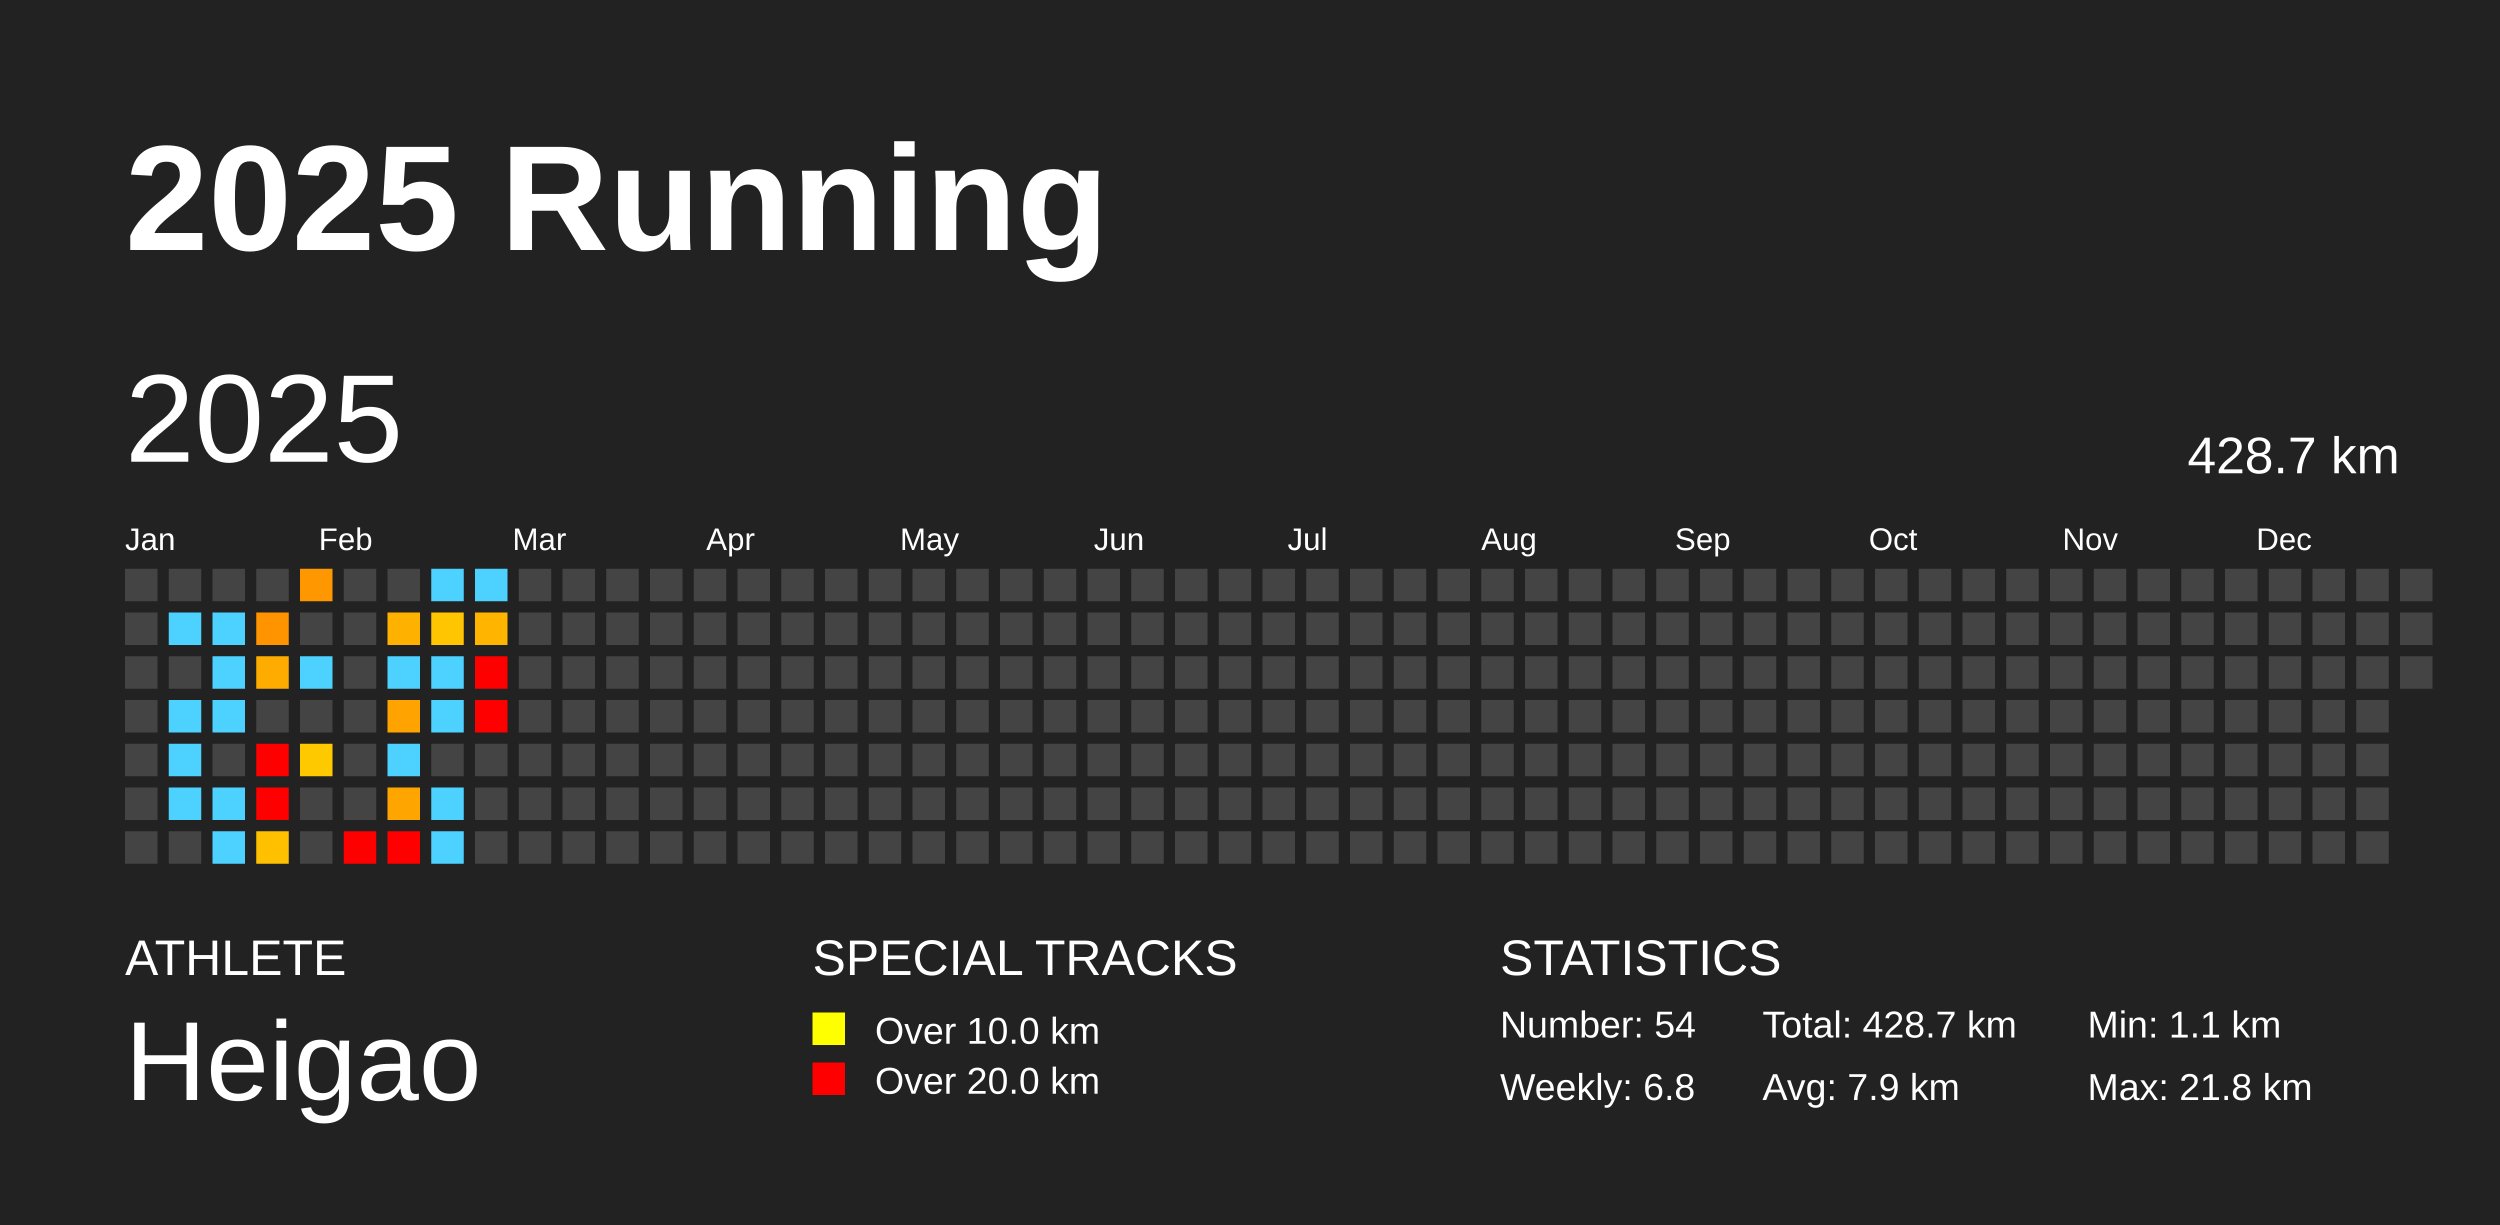
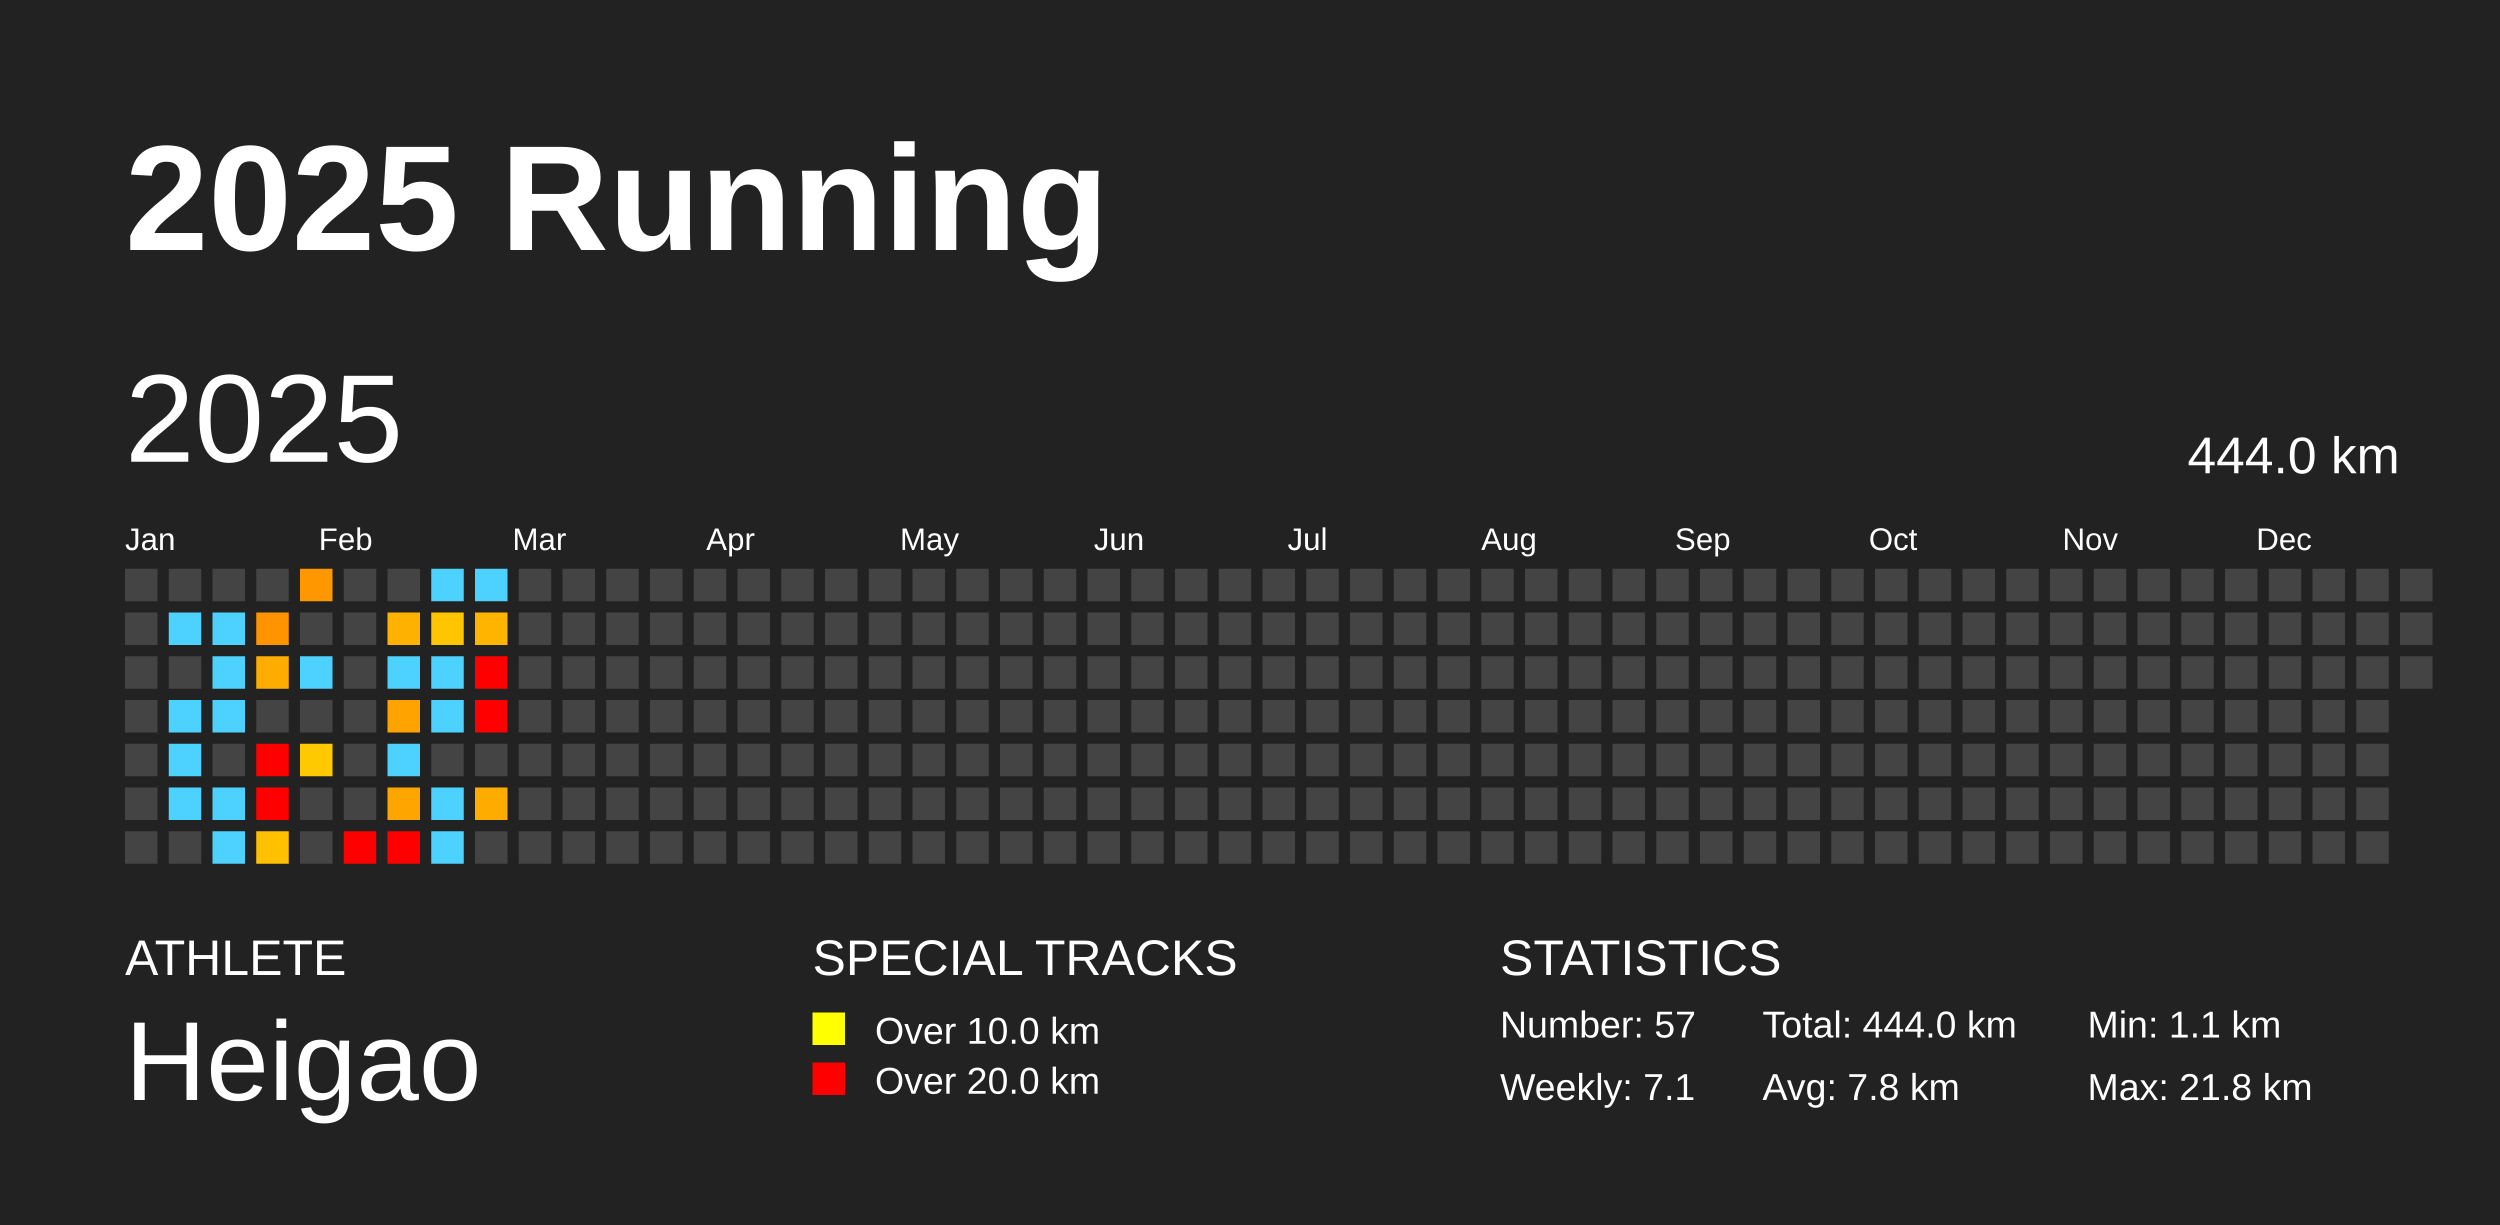
<svg xmlns="http://www.w3.org/2000/svg" baseProfile="full" height="98mm" version="1.1" viewBox="0,0,200,98" width="200mm">
  <defs />
  <rect fill="#222222" height="98" width="200" x="0" y="0" />
  <text fill="#FFFFFF" style="font-size:12px; font-family:Arial; font-weight:bold;" x="10" y="20">2025 Running</text>
  <text fill="#FFFFFF" style="font-size:4px; font-family:Arial" x="10" y="78">ATHLETE</text>
  <text fill="#FFFFFF" style="font-size:9px; font-family:Arial" x="10" y="88">Heigao</text>
  <text fill="#FFFFFF" style="font-size:4px; font-family:Arial" x="65" y="78">SPECIAL TRACKS</text>
  <rect fill="yellow" height="2.6" width="2.6" x="65" y="81" />
  <text fill="#FFFFFF" style="font-size:3px; font-family:Arial" x="70" y="83.5">Over 10.0 km</text>
  <rect fill="red" height="2.6" width="2.6" x="65" y="85" />
  <text fill="#FFFFFF" style="font-size:3px; font-family:Arial" x="70" y="87.5">Over 20.0 km</text>
  <text fill="#FFFFFF" style="font-size:4px; font-family:Arial" x="120" y="78">STATISTICS</text>
-   <text fill="#FFFFFF" style="font-size:3px; font-family:Arial" x="120" y="83">Number: 54</text>
-   <text fill="#FFFFFF" style="font-size:3px; font-family:Arial" x="120" y="88">Weekly: 6.8</text>
-   <text fill="#FFFFFF" style="font-size:3px; font-family:Arial" x="141" y="83">Total: 428.7 km</text>
-   <text fill="#FFFFFF" style="font-size:3px; font-family:Arial" x="141" y="88">Avg: 7.9 km</text>
+   <text fill="#FFFFFF" style="font-size:3px; font-family:Arial" x="120" y="83">Number: 57</text>
+   <text fill="#FFFFFF" style="font-size:3px; font-family:Arial" x="120" y="88">Weekly: 7.1</text>
+   <text fill="#FFFFFF" style="font-size:3px; font-family:Arial" x="141" y="83">Total: 444.0 km</text>
+   <text fill="#FFFFFF" style="font-size:3px; font-family:Arial" x="141" y="88">Avg: 7.8 km</text>
  <text fill="#FFFFFF" style="font-size:3px; font-family:Arial" x="167" y="83">Min: 1.1 km</text>
  <text fill="#FFFFFF" style="font-size:3px; font-family:Arial" x="167" y="88">Max: 21.8 km</text>
  <text dominant-baseline="hanging" fill="#FFFFFF" style="font-size:10.0px; font-family:Arial;" x="10" y="30">2025</text>
-   <text dominant-baseline="hanging" fill="#FFFFFF" style="font-size:4.125px; font-family:Arial;" x="175" y="35">428.7 km</text>
+   <text dominant-baseline="hanging" fill="#FFFFFF" style="font-size:4.125px; font-family:Arial;" x="175" y="35">444.0 km</text>
  <text fill="#FFFFFF" style="font-size:2.5px; font-family:Arial" x="10.0" y="44">Jan</text>
  <text fill="#FFFFFF" style="font-size:2.5px; font-family:Arial" x="25.5" y="44">Feb</text>
  <text fill="#FFFFFF" style="font-size:2.5px; font-family:Arial" x="41.0" y="44">Mar</text>
  <text fill="#FFFFFF" style="font-size:2.5px; font-family:Arial" x="56.5" y="44">Apr</text>
  <text fill="#FFFFFF" style="font-size:2.5px; font-family:Arial" x="72.0" y="44">May</text>
  <text fill="#FFFFFF" style="font-size:2.5px; font-family:Arial" x="87.5" y="44">Jun</text>
  <text fill="#FFFFFF" style="font-size:2.5px; font-family:Arial" x="103.0" y="44">Jul</text>
  <text fill="#FFFFFF" style="font-size:2.5px; font-family:Arial" x="118.5" y="44">Aug</text>
  <text fill="#FFFFFF" style="font-size:2.5px; font-family:Arial" x="134.0" y="44">Sep</text>
  <text fill="#FFFFFF" style="font-size:2.5px; font-family:Arial" x="149.5" y="44">Oct</text>
  <text fill="#FFFFFF" style="font-size:2.5px; font-family:Arial" x="165.0" y="44">Nov</text>
  <text fill="#FFFFFF" style="font-size:2.5px; font-family:Arial" x="180.5" y="44">Dec</text>
  <rect fill="#444444" height="2.6" width="2.6" x="10.0" y="45.5" />
  <rect fill="#444444" height="2.6" width="2.6" x="10.0" y="49.0" />
  <rect fill="#444444" height="2.6" width="2.6" x="10.0" y="52.5" />
  <rect fill="#444444" height="2.6" width="2.6" x="10.0" y="56.0" />
  <rect fill="#444444" height="2.6" width="2.6" x="10.0" y="59.5" />
  <rect fill="#444444" height="2.6" width="2.6" x="10.0" y="63.0" />
  <rect fill="#444444" height="2.6" width="2.6" x="10.0" y="66.5" />
  <rect fill="#444444" height="2.6" width="2.6" x="13.5" y="45.5" />
  <rect fill="#4dd2ff" height="2.6" width="2.6" x="13.5" y="49.0" />
  <rect fill="#444444" height="2.6" width="2.6" x="13.5" y="52.5" />
  <rect fill="#4dd2ff" height="2.6" width="2.6" x="13.5" y="56.0" />
  <rect fill="#4dd2ff" height="2.6" width="2.6" x="13.5" y="59.5" />
  <rect fill="#4dd2ff" height="2.6" width="2.6" x="13.5" y="63.0" />
  <rect fill="#444444" height="2.6" width="2.6" x="13.5" y="66.5" />
  <rect fill="#444444" height="2.6" width="2.6" x="17.0" y="45.5" />
  <rect fill="#4dd2ff" height="2.6" width="2.6" x="17.0" y="49.0" />
  <rect fill="#4dd2ff" height="2.6" width="2.6" x="17.0" y="52.5" />
  <rect fill="#4dd2ff" height="2.6" width="2.6" x="17.0" y="56.0" />
  <rect fill="#444444" height="2.6" width="2.6" x="17.0" y="59.5" />
  <rect fill="#4dd2ff" height="2.6" width="2.6" x="17.0" y="63.0" />
  <rect fill="#4dd2ff" height="2.6" width="2.6" x="17.0" y="66.5" />
  <rect fill="#444444" height="2.6" width="2.6" x="20.5" y="45.5" />
  <rect fill="#ff9400" height="2.6" width="2.6" x="20.5" y="49.0" />
  <rect fill="#ffac00" height="2.6" width="2.6" x="20.5" y="52.5" />
  <rect fill="#444444" height="2.6" width="2.6" x="20.5" y="56.0" />
  <rect fill="red" height="2.6" width="2.6" x="20.5" y="59.5" />
  <rect fill="red" height="2.6" width="2.6" x="20.5" y="63.0" />
  <rect fill="#ffc000" height="2.6" width="2.6" x="20.5" y="66.5" />
  <rect fill="#ff9800" height="2.6" width="2.6" x="24.0" y="45.5" />
  <rect fill="#444444" height="2.6" width="2.6" x="24.0" y="49.0" />
  <rect fill="#4dd2ff" height="2.6" width="2.6" x="24.0" y="52.5" />
  <rect fill="#444444" height="2.6" width="2.6" x="24.0" y="56.0" />
  <rect fill="#ffc900" height="2.6" width="2.6" x="24.0" y="59.5" />
  <rect fill="#444444" height="2.6" width="2.6" x="24.0" y="63.0" />
  <rect fill="#444444" height="2.6" width="2.6" x="24.0" y="66.5" />
  <rect fill="#444444" height="2.6" width="2.6" x="27.5" y="45.5" />
  <rect fill="#444444" height="2.6" width="2.6" x="27.5" y="49.0" />
  <rect fill="#444444" height="2.6" width="2.6" x="27.5" y="52.5" />
  <rect fill="#444444" height="2.6" width="2.6" x="27.5" y="56.0" />
  <rect fill="#444444" height="2.6" width="2.6" x="27.5" y="59.5" />
  <rect fill="#444444" height="2.6" width="2.6" x="27.5" y="63.0" />
  <rect fill="red" height="2.6" width="2.6" x="27.5" y="66.5" />
  <rect fill="#444444" height="2.6" width="2.6" x="31.0" y="45.5" />
  <rect fill="#ffb100" height="2.6" width="2.6" x="31.0" y="49.0" />
  <rect fill="#4dd2ff" height="2.6" width="2.6" x="31.0" y="52.5" />
  <rect fill="#ffa300" height="2.6" width="2.6" x="31.0" y="56.0" />
  <rect fill="#4dd2ff" height="2.6" width="2.6" x="31.0" y="59.5" />
  <rect fill="#ffa500" height="2.6" width="2.6" x="31.0" y="63.0" />
  <rect fill="red" height="2.6" width="2.6" x="31.0" y="66.5" />
  <rect fill="#4dd2ff" height="2.6" width="2.6" x="34.5" y="45.5" />
  <rect fill="#ffc500" height="2.6" width="2.6" x="34.5" y="49.0" />
  <rect fill="#4dd2ff" height="2.6" width="2.6" x="34.5" y="52.5" />
  <rect fill="#4dd2ff" height="2.6" width="2.6" x="34.5" y="56.0" />
  <rect fill="#444444" height="2.6" width="2.6" x="34.5" y="59.5" />
  <rect fill="#4dd2ff" height="2.6" width="2.6" x="34.5" y="63.0" />
  <rect fill="#4dd2ff" height="2.6" width="2.6" x="34.5" y="66.5" />
  <rect fill="#4dd2ff" height="2.6" width="2.6" x="38.0" y="45.5" />
  <rect fill="#ffb400" height="2.6" width="2.6" x="38.0" y="49.0" />
  <rect fill="red" height="2.6" width="2.6" x="38.0" y="52.5" />
  <rect fill="red" height="2.6" width="2.6" x="38.0" y="56.0" />
  <rect fill="#444444" height="2.6" width="2.6" x="38.0" y="59.5" />
-   <rect fill="#444444" height="2.6" width="2.6" x="38.0" y="63.0" />
+   <rect fill="#ffac00" height="2.6" width="2.6" x="38.0" y="63.0" />
  <rect fill="#444444" height="2.6" width="2.6" x="38.0" y="66.5" />
  <rect fill="#444444" height="2.6" width="2.6" x="41.5" y="45.5" />
  <rect fill="#444444" height="2.6" width="2.6" x="41.5" y="49.0" />
  <rect fill="#444444" height="2.6" width="2.6" x="41.5" y="52.5" />
  <rect fill="#444444" height="2.6" width="2.6" x="41.5" y="56.0" />
  <rect fill="#444444" height="2.6" width="2.6" x="41.5" y="59.5" />
  <rect fill="#444444" height="2.6" width="2.6" x="41.5" y="63.0" />
  <rect fill="#444444" height="2.6" width="2.6" x="41.5" y="66.5" />
  <rect fill="#444444" height="2.6" width="2.6" x="45.0" y="45.5" />
  <rect fill="#444444" height="2.6" width="2.6" x="45.0" y="49.0" />
  <rect fill="#444444" height="2.6" width="2.6" x="45.0" y="52.5" />
  <rect fill="#444444" height="2.6" width="2.6" x="45.0" y="56.0" />
  <rect fill="#444444" height="2.6" width="2.6" x="45.0" y="59.5" />
  <rect fill="#444444" height="2.6" width="2.6" x="45.0" y="63.0" />
  <rect fill="#444444" height="2.6" width="2.6" x="45.0" y="66.5" />
  <rect fill="#444444" height="2.6" width="2.6" x="48.5" y="45.5" />
  <rect fill="#444444" height="2.6" width="2.6" x="48.5" y="49.0" />
  <rect fill="#444444" height="2.6" width="2.6" x="48.5" y="52.5" />
  <rect fill="#444444" height="2.6" width="2.6" x="48.5" y="56.0" />
  <rect fill="#444444" height="2.6" width="2.6" x="48.5" y="59.5" />
  <rect fill="#444444" height="2.6" width="2.6" x="48.5" y="63.0" />
  <rect fill="#444444" height="2.6" width="2.6" x="48.5" y="66.5" />
  <rect fill="#444444" height="2.6" width="2.6" x="52.0" y="45.5" />
  <rect fill="#444444" height="2.6" width="2.6" x="52.0" y="49.0" />
  <rect fill="#444444" height="2.6" width="2.6" x="52.0" y="52.5" />
  <rect fill="#444444" height="2.6" width="2.6" x="52.0" y="56.0" />
  <rect fill="#444444" height="2.6" width="2.6" x="52.0" y="59.5" />
  <rect fill="#444444" height="2.6" width="2.6" x="52.0" y="63.0" />
  <rect fill="#444444" height="2.6" width="2.6" x="52.0" y="66.5" />
  <rect fill="#444444" height="2.6" width="2.6" x="55.5" y="45.5" />
  <rect fill="#444444" height="2.6" width="2.6" x="55.5" y="49.0" />
  <rect fill="#444444" height="2.6" width="2.6" x="55.5" y="52.5" />
  <rect fill="#444444" height="2.6" width="2.6" x="55.5" y="56.0" />
  <rect fill="#444444" height="2.6" width="2.6" x="55.5" y="59.5" />
  <rect fill="#444444" height="2.6" width="2.6" x="55.5" y="63.0" />
  <rect fill="#444444" height="2.6" width="2.6" x="55.5" y="66.5" />
  <rect fill="#444444" height="2.6" width="2.6" x="59.0" y="45.5" />
  <rect fill="#444444" height="2.6" width="2.6" x="59.0" y="49.0" />
  <rect fill="#444444" height="2.6" width="2.6" x="59.0" y="52.5" />
  <rect fill="#444444" height="2.6" width="2.6" x="59.0" y="56.0" />
  <rect fill="#444444" height="2.6" width="2.6" x="59.0" y="59.5" />
  <rect fill="#444444" height="2.6" width="2.6" x="59.0" y="63.0" />
  <rect fill="#444444" height="2.6" width="2.6" x="59.0" y="66.5" />
  <rect fill="#444444" height="2.6" width="2.6" x="62.5" y="45.5" />
  <rect fill="#444444" height="2.6" width="2.6" x="62.5" y="49.0" />
  <rect fill="#444444" height="2.6" width="2.6" x="62.5" y="52.5" />
  <rect fill="#444444" height="2.6" width="2.6" x="62.5" y="56.0" />
  <rect fill="#444444" height="2.6" width="2.6" x="62.5" y="59.5" />
  <rect fill="#444444" height="2.6" width="2.6" x="62.5" y="63.0" />
  <rect fill="#444444" height="2.6" width="2.6" x="62.5" y="66.5" />
  <rect fill="#444444" height="2.6" width="2.6" x="66.0" y="45.5" />
  <rect fill="#444444" height="2.6" width="2.6" x="66.0" y="49.0" />
  <rect fill="#444444" height="2.6" width="2.6" x="66.0" y="52.5" />
  <rect fill="#444444" height="2.6" width="2.6" x="66.0" y="56.0" />
  <rect fill="#444444" height="2.6" width="2.6" x="66.0" y="59.5" />
  <rect fill="#444444" height="2.6" width="2.6" x="66.0" y="63.0" />
  <rect fill="#444444" height="2.6" width="2.6" x="66.0" y="66.5" />
  <rect fill="#444444" height="2.6" width="2.6" x="69.5" y="45.5" />
  <rect fill="#444444" height="2.6" width="2.6" x="69.5" y="49.0" />
  <rect fill="#444444" height="2.6" width="2.6" x="69.5" y="52.5" />
  <rect fill="#444444" height="2.6" width="2.6" x="69.5" y="56.0" />
  <rect fill="#444444" height="2.6" width="2.6" x="69.5" y="59.5" />
  <rect fill="#444444" height="2.6" width="2.6" x="69.5" y="63.0" />
  <rect fill="#444444" height="2.6" width="2.6" x="69.5" y="66.5" />
  <rect fill="#444444" height="2.6" width="2.6" x="73.0" y="45.5" />
  <rect fill="#444444" height="2.6" width="2.6" x="73.0" y="49.0" />
  <rect fill="#444444" height="2.6" width="2.6" x="73.0" y="52.5" />
  <rect fill="#444444" height="2.6" width="2.6" x="73.0" y="56.0" />
  <rect fill="#444444" height="2.6" width="2.6" x="73.0" y="59.5" />
  <rect fill="#444444" height="2.6" width="2.6" x="73.0" y="63.0" />
  <rect fill="#444444" height="2.6" width="2.6" x="73.0" y="66.5" />
  <rect fill="#444444" height="2.6" width="2.6" x="76.5" y="45.5" />
  <rect fill="#444444" height="2.6" width="2.6" x="76.5" y="49.0" />
  <rect fill="#444444" height="2.6" width="2.6" x="76.5" y="52.5" />
  <rect fill="#444444" height="2.6" width="2.6" x="76.5" y="56.0" />
  <rect fill="#444444" height="2.6" width="2.6" x="76.5" y="59.5" />
  <rect fill="#444444" height="2.6" width="2.6" x="76.5" y="63.0" />
  <rect fill="#444444" height="2.6" width="2.6" x="76.5" y="66.5" />
  <rect fill="#444444" height="2.6" width="2.6" x="80.0" y="45.5" />
  <rect fill="#444444" height="2.6" width="2.6" x="80.0" y="49.0" />
  <rect fill="#444444" height="2.6" width="2.6" x="80.0" y="52.5" />
  <rect fill="#444444" height="2.6" width="2.6" x="80.0" y="56.0" />
  <rect fill="#444444" height="2.6" width="2.6" x="80.0" y="59.5" />
  <rect fill="#444444" height="2.6" width="2.6" x="80.0" y="63.0" />
  <rect fill="#444444" height="2.6" width="2.6" x="80.0" y="66.5" />
  <rect fill="#444444" height="2.6" width="2.6" x="83.5" y="45.5" />
  <rect fill="#444444" height="2.6" width="2.6" x="83.5" y="49.0" />
  <rect fill="#444444" height="2.6" width="2.6" x="83.5" y="52.5" />
  <rect fill="#444444" height="2.6" width="2.6" x="83.5" y="56.0" />
  <rect fill="#444444" height="2.6" width="2.6" x="83.5" y="59.5" />
  <rect fill="#444444" height="2.6" width="2.6" x="83.5" y="63.0" />
  <rect fill="#444444" height="2.6" width="2.6" x="83.5" y="66.5" />
  <rect fill="#444444" height="2.6" width="2.6" x="87.0" y="45.5" />
  <rect fill="#444444" height="2.6" width="2.6" x="87.0" y="49.0" />
  <rect fill="#444444" height="2.6" width="2.6" x="87.0" y="52.5" />
  <rect fill="#444444" height="2.6" width="2.6" x="87.0" y="56.0" />
  <rect fill="#444444" height="2.6" width="2.6" x="87.0" y="59.5" />
  <rect fill="#444444" height="2.6" width="2.6" x="87.0" y="63.0" />
  <rect fill="#444444" height="2.6" width="2.6" x="87.0" y="66.5" />
  <rect fill="#444444" height="2.6" width="2.6" x="90.5" y="45.5" />
  <rect fill="#444444" height="2.6" width="2.6" x="90.5" y="49.0" />
  <rect fill="#444444" height="2.6" width="2.6" x="90.5" y="52.5" />
  <rect fill="#444444" height="2.6" width="2.6" x="90.5" y="56.0" />
  <rect fill="#444444" height="2.6" width="2.6" x="90.5" y="59.5" />
  <rect fill="#444444" height="2.6" width="2.6" x="90.5" y="63.0" />
  <rect fill="#444444" height="2.6" width="2.6" x="90.5" y="66.5" />
  <rect fill="#444444" height="2.6" width="2.6" x="94.0" y="45.5" />
  <rect fill="#444444" height="2.6" width="2.6" x="94.0" y="49.0" />
  <rect fill="#444444" height="2.6" width="2.6" x="94.0" y="52.5" />
  <rect fill="#444444" height="2.6" width="2.6" x="94.0" y="56.0" />
  <rect fill="#444444" height="2.6" width="2.6" x="94.0" y="59.5" />
  <rect fill="#444444" height="2.6" width="2.6" x="94.0" y="63.0" />
  <rect fill="#444444" height="2.6" width="2.6" x="94.0" y="66.5" />
  <rect fill="#444444" height="2.6" width="2.6" x="97.5" y="45.5" />
  <rect fill="#444444" height="2.6" width="2.6" x="97.5" y="49.0" />
  <rect fill="#444444" height="2.6" width="2.6" x="97.5" y="52.5" />
  <rect fill="#444444" height="2.6" width="2.6" x="97.5" y="56.0" />
  <rect fill="#444444" height="2.6" width="2.6" x="97.5" y="59.5" />
  <rect fill="#444444" height="2.6" width="2.6" x="97.5" y="63.0" />
  <rect fill="#444444" height="2.6" width="2.6" x="97.5" y="66.5" />
  <rect fill="#444444" height="2.6" width="2.6" x="101.0" y="45.5" />
  <rect fill="#444444" height="2.6" width="2.6" x="101.0" y="49.0" />
  <rect fill="#444444" height="2.6" width="2.6" x="101.0" y="52.5" />
  <rect fill="#444444" height="2.6" width="2.6" x="101.0" y="56.0" />
  <rect fill="#444444" height="2.6" width="2.6" x="101.0" y="59.5" />
  <rect fill="#444444" height="2.6" width="2.6" x="101.0" y="63.0" />
  <rect fill="#444444" height="2.6" width="2.6" x="101.0" y="66.5" />
  <rect fill="#444444" height="2.6" width="2.6" x="104.5" y="45.5" />
  <rect fill="#444444" height="2.6" width="2.6" x="104.5" y="49.0" />
  <rect fill="#444444" height="2.6" width="2.6" x="104.5" y="52.5" />
  <rect fill="#444444" height="2.6" width="2.6" x="104.5" y="56.0" />
  <rect fill="#444444" height="2.6" width="2.6" x="104.5" y="59.5" />
  <rect fill="#444444" height="2.6" width="2.6" x="104.5" y="63.0" />
  <rect fill="#444444" height="2.6" width="2.6" x="104.5" y="66.5" />
  <rect fill="#444444" height="2.6" width="2.6" x="108.0" y="45.5" />
  <rect fill="#444444" height="2.6" width="2.6" x="108.0" y="49.0" />
  <rect fill="#444444" height="2.6" width="2.6" x="108.0" y="52.5" />
  <rect fill="#444444" height="2.6" width="2.6" x="108.0" y="56.0" />
  <rect fill="#444444" height="2.6" width="2.6" x="108.0" y="59.5" />
  <rect fill="#444444" height="2.6" width="2.6" x="108.0" y="63.0" />
  <rect fill="#444444" height="2.6" width="2.6" x="108.0" y="66.5" />
  <rect fill="#444444" height="2.6" width="2.6" x="111.5" y="45.5" />
  <rect fill="#444444" height="2.6" width="2.6" x="111.5" y="49.0" />
  <rect fill="#444444" height="2.6" width="2.6" x="111.5" y="52.5" />
  <rect fill="#444444" height="2.6" width="2.6" x="111.5" y="56.0" />
  <rect fill="#444444" height="2.6" width="2.6" x="111.5" y="59.5" />
  <rect fill="#444444" height="2.6" width="2.6" x="111.5" y="63.0" />
  <rect fill="#444444" height="2.6" width="2.6" x="111.5" y="66.5" />
  <rect fill="#444444" height="2.6" width="2.6" x="115.0" y="45.5" />
  <rect fill="#444444" height="2.6" width="2.6" x="115.0" y="49.0" />
  <rect fill="#444444" height="2.6" width="2.6" x="115.0" y="52.5" />
  <rect fill="#444444" height="2.6" width="2.6" x="115.0" y="56.0" />
  <rect fill="#444444" height="2.6" width="2.6" x="115.0" y="59.5" />
  <rect fill="#444444" height="2.6" width="2.6" x="115.0" y="63.0" />
  <rect fill="#444444" height="2.6" width="2.6" x="115.0" y="66.5" />
  <rect fill="#444444" height="2.6" width="2.6" x="118.5" y="45.5" />
  <rect fill="#444444" height="2.6" width="2.6" x="118.5" y="49.0" />
  <rect fill="#444444" height="2.6" width="2.6" x="118.5" y="52.5" />
  <rect fill="#444444" height="2.6" width="2.6" x="118.5" y="56.0" />
  <rect fill="#444444" height="2.6" width="2.6" x="118.5" y="59.5" />
  <rect fill="#444444" height="2.6" width="2.6" x="118.5" y="63.0" />
  <rect fill="#444444" height="2.6" width="2.6" x="118.5" y="66.5" />
  <rect fill="#444444" height="2.6" width="2.6" x="122.0" y="45.5" />
  <rect fill="#444444" height="2.6" width="2.6" x="122.0" y="49.0" />
  <rect fill="#444444" height="2.6" width="2.6" x="122.0" y="52.5" />
  <rect fill="#444444" height="2.6" width="2.6" x="122.0" y="56.0" />
  <rect fill="#444444" height="2.6" width="2.6" x="122.0" y="59.5" />
  <rect fill="#444444" height="2.6" width="2.6" x="122.0" y="63.0" />
  <rect fill="#444444" height="2.6" width="2.6" x="122.0" y="66.5" />
  <rect fill="#444444" height="2.6" width="2.6" x="125.5" y="45.5" />
  <rect fill="#444444" height="2.6" width="2.6" x="125.5" y="49.0" />
  <rect fill="#444444" height="2.6" width="2.6" x="125.5" y="52.5" />
  <rect fill="#444444" height="2.6" width="2.6" x="125.5" y="56.0" />
  <rect fill="#444444" height="2.6" width="2.6" x="125.5" y="59.5" />
  <rect fill="#444444" height="2.6" width="2.6" x="125.5" y="63.0" />
  <rect fill="#444444" height="2.6" width="2.6" x="125.5" y="66.5" />
  <rect fill="#444444" height="2.6" width="2.6" x="129.0" y="45.5" />
  <rect fill="#444444" height="2.6" width="2.6" x="129.0" y="49.0" />
  <rect fill="#444444" height="2.6" width="2.6" x="129.0" y="52.5" />
  <rect fill="#444444" height="2.6" width="2.6" x="129.0" y="56.0" />
  <rect fill="#444444" height="2.6" width="2.6" x="129.0" y="59.5" />
  <rect fill="#444444" height="2.6" width="2.6" x="129.0" y="63.0" />
  <rect fill="#444444" height="2.6" width="2.6" x="129.0" y="66.5" />
  <rect fill="#444444" height="2.6" width="2.6" x="132.5" y="45.5" />
  <rect fill="#444444" height="2.6" width="2.6" x="132.5" y="49.0" />
  <rect fill="#444444" height="2.6" width="2.6" x="132.5" y="52.5" />
  <rect fill="#444444" height="2.6" width="2.6" x="132.5" y="56.0" />
  <rect fill="#444444" height="2.6" width="2.6" x="132.5" y="59.5" />
  <rect fill="#444444" height="2.6" width="2.6" x="132.5" y="63.0" />
  <rect fill="#444444" height="2.6" width="2.6" x="132.5" y="66.5" />
  <rect fill="#444444" height="2.6" width="2.6" x="136.0" y="45.5" />
  <rect fill="#444444" height="2.6" width="2.6" x="136.0" y="49.0" />
  <rect fill="#444444" height="2.6" width="2.6" x="136.0" y="52.5" />
  <rect fill="#444444" height="2.6" width="2.6" x="136.0" y="56.0" />
  <rect fill="#444444" height="2.6" width="2.6" x="136.0" y="59.5" />
  <rect fill="#444444" height="2.6" width="2.6" x="136.0" y="63.0" />
  <rect fill="#444444" height="2.6" width="2.6" x="136.0" y="66.5" />
  <rect fill="#444444" height="2.6" width="2.6" x="139.5" y="45.5" />
  <rect fill="#444444" height="2.6" width="2.6" x="139.5" y="49.0" />
  <rect fill="#444444" height="2.6" width="2.6" x="139.5" y="52.5" />
  <rect fill="#444444" height="2.6" width="2.6" x="139.5" y="56.0" />
  <rect fill="#444444" height="2.6" width="2.6" x="139.5" y="59.5" />
  <rect fill="#444444" height="2.6" width="2.6" x="139.5" y="63.0" />
  <rect fill="#444444" height="2.6" width="2.6" x="139.5" y="66.5" />
  <rect fill="#444444" height="2.6" width="2.6" x="143.0" y="45.5" />
  <rect fill="#444444" height="2.6" width="2.6" x="143.0" y="49.0" />
  <rect fill="#444444" height="2.6" width="2.6" x="143.0" y="52.5" />
  <rect fill="#444444" height="2.6" width="2.6" x="143.0" y="56.0" />
  <rect fill="#444444" height="2.6" width="2.6" x="143.0" y="59.5" />
  <rect fill="#444444" height="2.6" width="2.6" x="143.0" y="63.0" />
  <rect fill="#444444" height="2.6" width="2.6" x="143.0" y="66.5" />
  <rect fill="#444444" height="2.6" width="2.6" x="146.5" y="45.5" />
  <rect fill="#444444" height="2.6" width="2.6" x="146.5" y="49.0" />
  <rect fill="#444444" height="2.6" width="2.6" x="146.5" y="52.5" />
  <rect fill="#444444" height="2.6" width="2.6" x="146.5" y="56.0" />
  <rect fill="#444444" height="2.6" width="2.6" x="146.5" y="59.5" />
  <rect fill="#444444" height="2.6" width="2.6" x="146.5" y="63.0" />
  <rect fill="#444444" height="2.6" width="2.6" x="146.5" y="66.5" />
  <rect fill="#444444" height="2.6" width="2.6" x="150.0" y="45.5" />
  <rect fill="#444444" height="2.6" width="2.6" x="150.0" y="49.0" />
  <rect fill="#444444" height="2.6" width="2.6" x="150.0" y="52.5" />
  <rect fill="#444444" height="2.6" width="2.6" x="150.0" y="56.0" />
  <rect fill="#444444" height="2.6" width="2.6" x="150.0" y="59.5" />
  <rect fill="#444444" height="2.6" width="2.6" x="150.0" y="63.0" />
  <rect fill="#444444" height="2.6" width="2.6" x="150.0" y="66.5" />
  <rect fill="#444444" height="2.6" width="2.6" x="153.5" y="45.5" />
  <rect fill="#444444" height="2.6" width="2.6" x="153.5" y="49.0" />
  <rect fill="#444444" height="2.6" width="2.6" x="153.5" y="52.5" />
  <rect fill="#444444" height="2.6" width="2.6" x="153.5" y="56.0" />
  <rect fill="#444444" height="2.6" width="2.6" x="153.5" y="59.5" />
  <rect fill="#444444" height="2.6" width="2.6" x="153.5" y="63.0" />
  <rect fill="#444444" height="2.6" width="2.6" x="153.5" y="66.5" />
  <rect fill="#444444" height="2.6" width="2.6" x="157.0" y="45.5" />
  <rect fill="#444444" height="2.6" width="2.6" x="157.0" y="49.0" />
  <rect fill="#444444" height="2.6" width="2.6" x="157.0" y="52.5" />
  <rect fill="#444444" height="2.6" width="2.6" x="157.0" y="56.0" />
  <rect fill="#444444" height="2.6" width="2.6" x="157.0" y="59.5" />
  <rect fill="#444444" height="2.6" width="2.6" x="157.0" y="63.0" />
  <rect fill="#444444" height="2.6" width="2.6" x="157.0" y="66.5" />
  <rect fill="#444444" height="2.6" width="2.6" x="160.5" y="45.5" />
  <rect fill="#444444" height="2.6" width="2.6" x="160.5" y="49.0" />
  <rect fill="#444444" height="2.6" width="2.6" x="160.5" y="52.5" />
  <rect fill="#444444" height="2.6" width="2.6" x="160.5" y="56.0" />
  <rect fill="#444444" height="2.6" width="2.6" x="160.5" y="59.5" />
  <rect fill="#444444" height="2.6" width="2.6" x="160.5" y="63.0" />
  <rect fill="#444444" height="2.6" width="2.6" x="160.5" y="66.5" />
  <rect fill="#444444" height="2.6" width="2.6" x="164.0" y="45.5" />
  <rect fill="#444444" height="2.6" width="2.6" x="164.0" y="49.0" />
  <rect fill="#444444" height="2.6" width="2.6" x="164.0" y="52.5" />
  <rect fill="#444444" height="2.6" width="2.6" x="164.0" y="56.0" />
  <rect fill="#444444" height="2.6" width="2.6" x="164.0" y="59.5" />
  <rect fill="#444444" height="2.6" width="2.6" x="164.0" y="63.0" />
  <rect fill="#444444" height="2.6" width="2.6" x="164.0" y="66.5" />
  <rect fill="#444444" height="2.6" width="2.6" x="167.5" y="45.5" />
  <rect fill="#444444" height="2.6" width="2.6" x="167.5" y="49.0" />
  <rect fill="#444444" height="2.6" width="2.6" x="167.5" y="52.5" />
  <rect fill="#444444" height="2.6" width="2.6" x="167.5" y="56.0" />
  <rect fill="#444444" height="2.6" width="2.6" x="167.5" y="59.5" />
  <rect fill="#444444" height="2.6" width="2.6" x="167.5" y="63.0" />
  <rect fill="#444444" height="2.6" width="2.6" x="167.5" y="66.5" />
  <rect fill="#444444" height="2.6" width="2.6" x="171.0" y="45.5" />
  <rect fill="#444444" height="2.6" width="2.6" x="171.0" y="49.0" />
  <rect fill="#444444" height="2.6" width="2.6" x="171.0" y="52.5" />
  <rect fill="#444444" height="2.6" width="2.6" x="171.0" y="56.0" />
  <rect fill="#444444" height="2.6" width="2.6" x="171.0" y="59.5" />
  <rect fill="#444444" height="2.6" width="2.6" x="171.0" y="63.0" />
  <rect fill="#444444" height="2.6" width="2.6" x="171.0" y="66.5" />
  <rect fill="#444444" height="2.6" width="2.6" x="174.5" y="45.5" />
  <rect fill="#444444" height="2.6" width="2.6" x="174.5" y="49.0" />
  <rect fill="#444444" height="2.6" width="2.6" x="174.5" y="52.5" />
  <rect fill="#444444" height="2.6" width="2.6" x="174.5" y="56.0" />
  <rect fill="#444444" height="2.6" width="2.6" x="174.5" y="59.5" />
  <rect fill="#444444" height="2.6" width="2.6" x="174.5" y="63.0" />
  <rect fill="#444444" height="2.6" width="2.6" x="174.5" y="66.5" />
  <rect fill="#444444" height="2.6" width="2.6" x="178.0" y="45.5" />
  <rect fill="#444444" height="2.6" width="2.6" x="178.0" y="49.0" />
  <rect fill="#444444" height="2.6" width="2.6" x="178.0" y="52.5" />
  <rect fill="#444444" height="2.6" width="2.6" x="178.0" y="56.0" />
  <rect fill="#444444" height="2.6" width="2.6" x="178.0" y="59.5" />
  <rect fill="#444444" height="2.6" width="2.6" x="178.0" y="63.0" />
  <rect fill="#444444" height="2.6" width="2.6" x="178.0" y="66.5" />
  <rect fill="#444444" height="2.6" width="2.6" x="181.5" y="45.5" />
  <rect fill="#444444" height="2.6" width="2.6" x="181.5" y="49.0" />
  <rect fill="#444444" height="2.6" width="2.6" x="181.5" y="52.5" />
  <rect fill="#444444" height="2.6" width="2.6" x="181.5" y="56.0" />
  <rect fill="#444444" height="2.6" width="2.6" x="181.5" y="59.5" />
  <rect fill="#444444" height="2.6" width="2.6" x="181.5" y="63.0" />
  <rect fill="#444444" height="2.6" width="2.6" x="181.5" y="66.5" />
  <rect fill="#444444" height="2.6" width="2.6" x="185.0" y="45.5" />
  <rect fill="#444444" height="2.6" width="2.6" x="185.0" y="49.0" />
  <rect fill="#444444" height="2.6" width="2.6" x="185.0" y="52.5" />
  <rect fill="#444444" height="2.6" width="2.6" x="185.0" y="56.0" />
  <rect fill="#444444" height="2.6" width="2.6" x="185.0" y="59.5" />
  <rect fill="#444444" height="2.6" width="2.6" x="185.0" y="63.0" />
  <rect fill="#444444" height="2.6" width="2.6" x="185.0" y="66.5" />
  <rect fill="#444444" height="2.6" width="2.6" x="188.5" y="45.5" />
  <rect fill="#444444" height="2.6" width="2.6" x="188.5" y="49.0" />
  <rect fill="#444444" height="2.6" width="2.6" x="188.5" y="52.5" />
  <rect fill="#444444" height="2.6" width="2.6" x="188.5" y="56.0" />
  <rect fill="#444444" height="2.6" width="2.6" x="188.5" y="59.5" />
  <rect fill="#444444" height="2.6" width="2.6" x="188.5" y="63.0" />
  <rect fill="#444444" height="2.6" width="2.6" x="188.5" y="66.5" />
  <rect fill="#444444" height="2.6" width="2.6" x="192.0" y="45.5" />
  <rect fill="#444444" height="2.6" width="2.6" x="192.0" y="49.0" />
  <rect fill="#444444" height="2.6" width="2.6" x="192.0" y="52.5" />
</svg>
